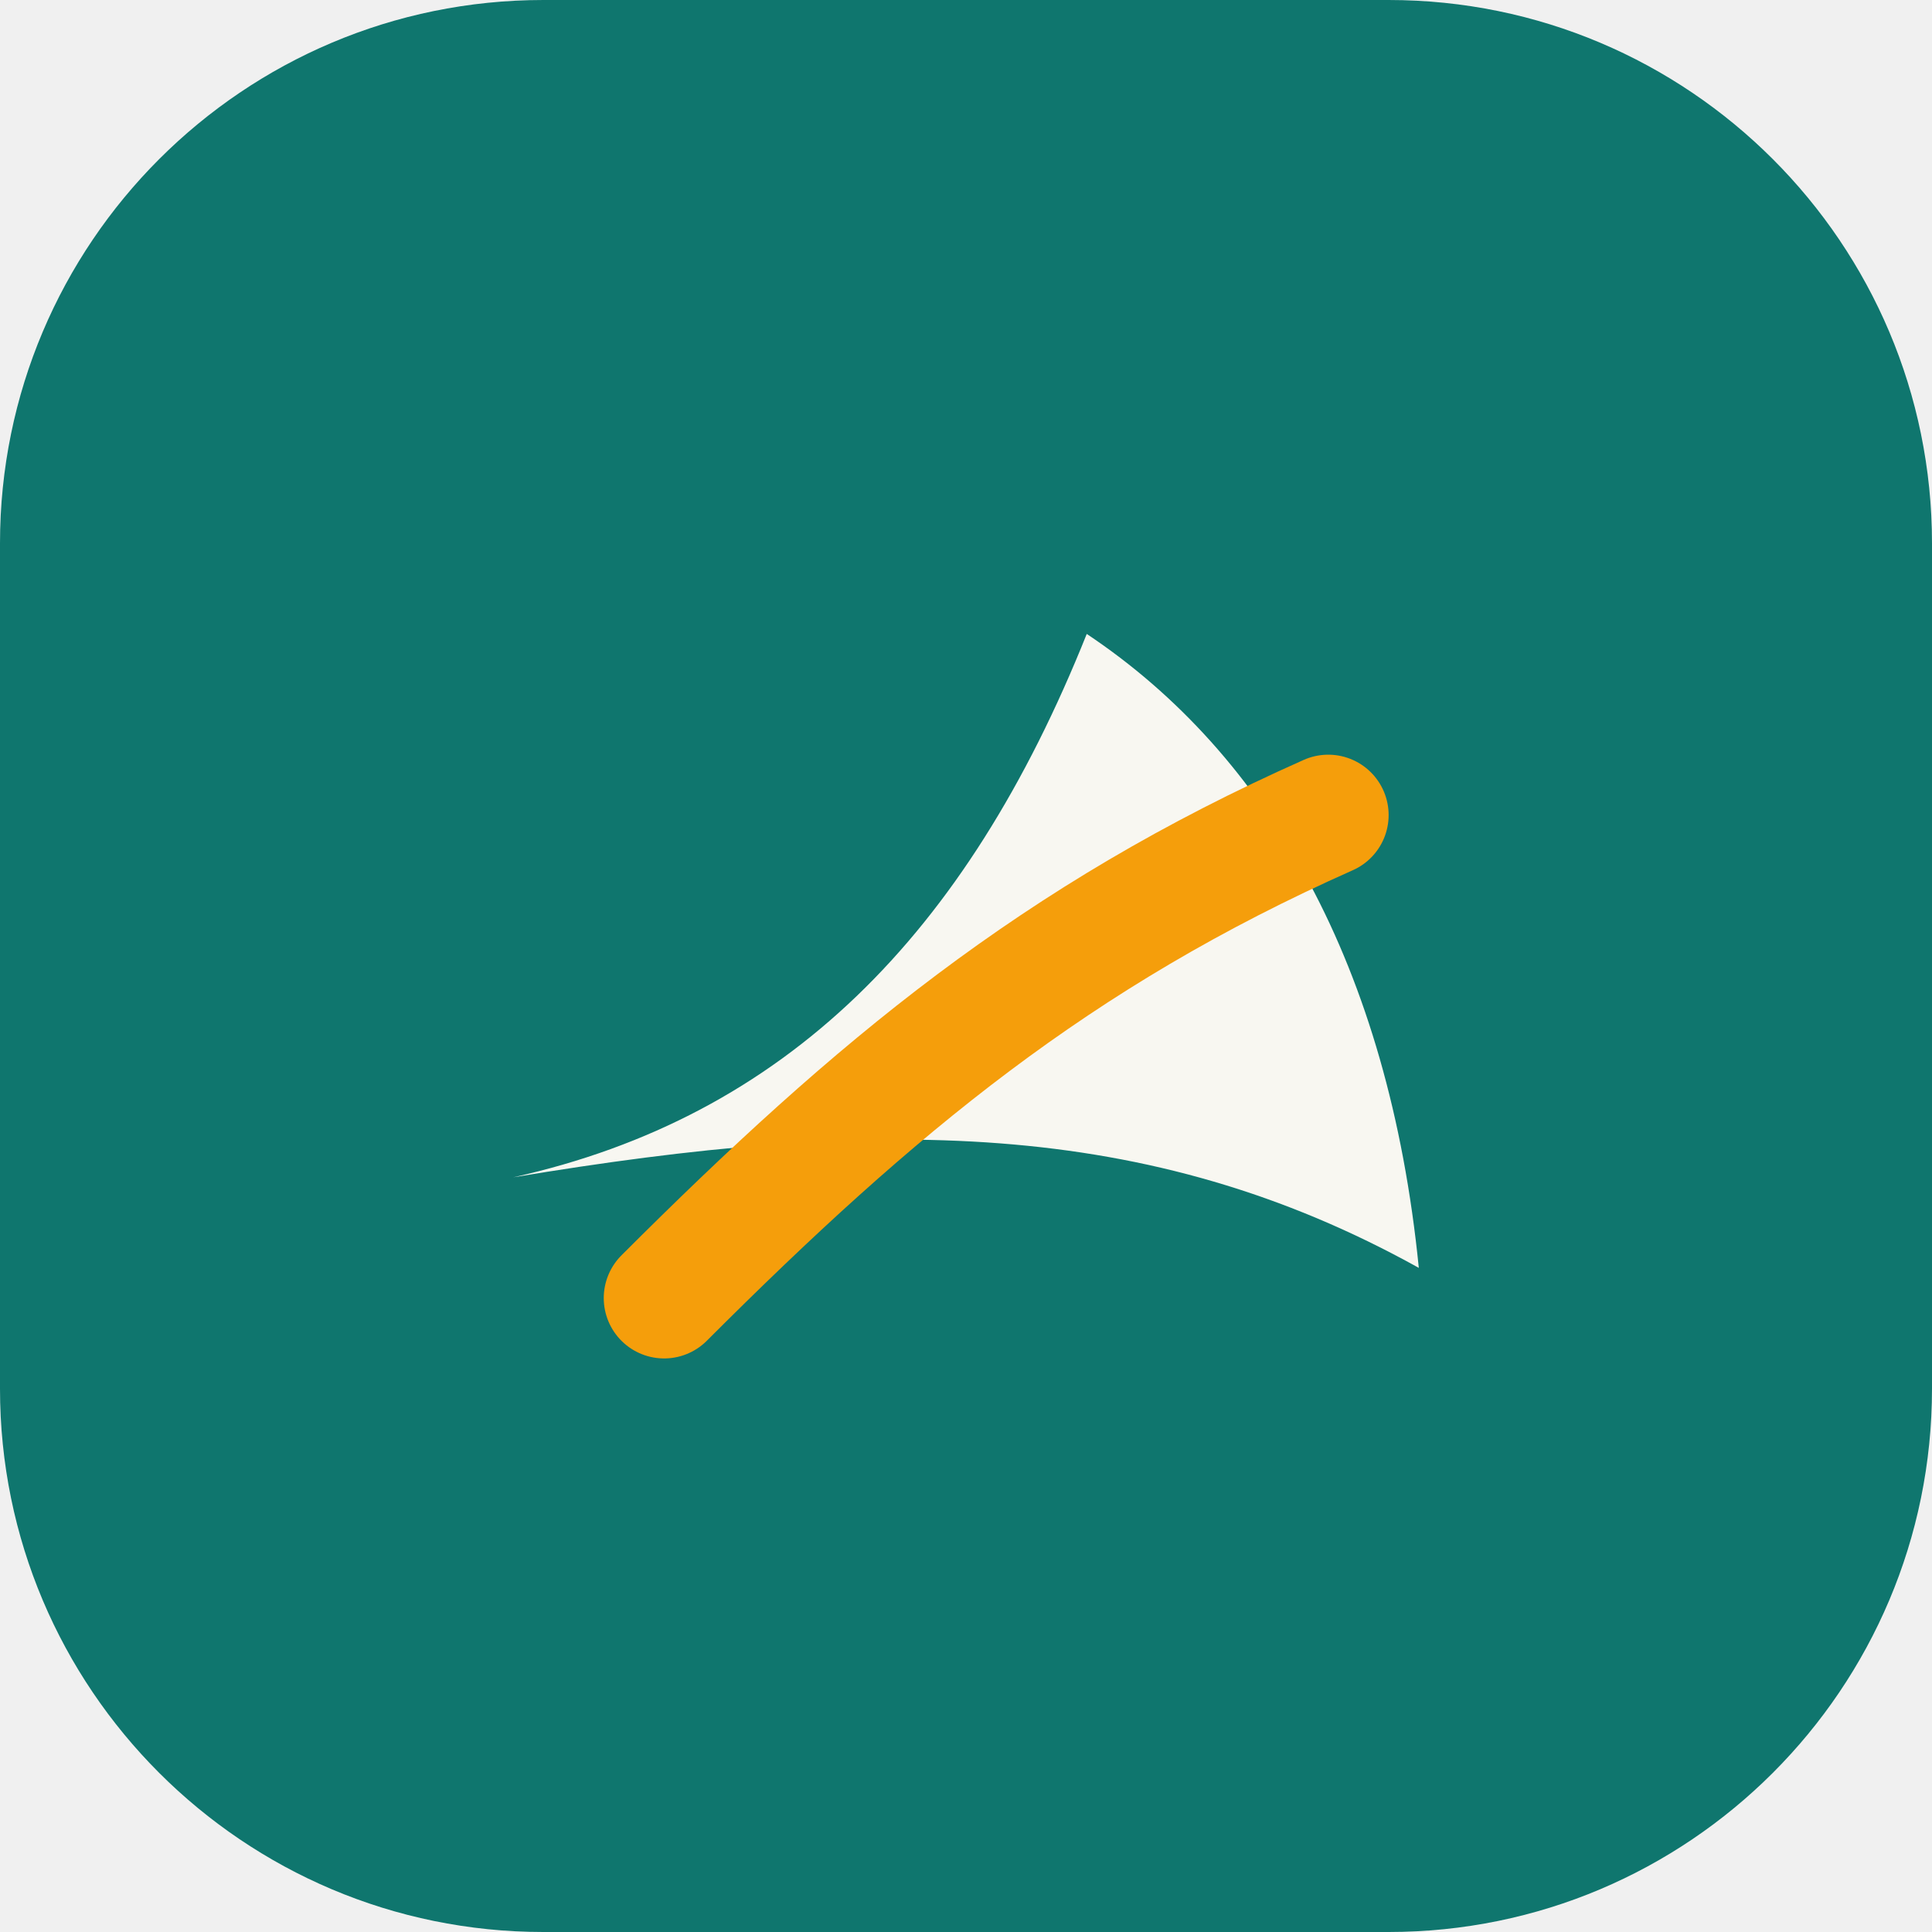
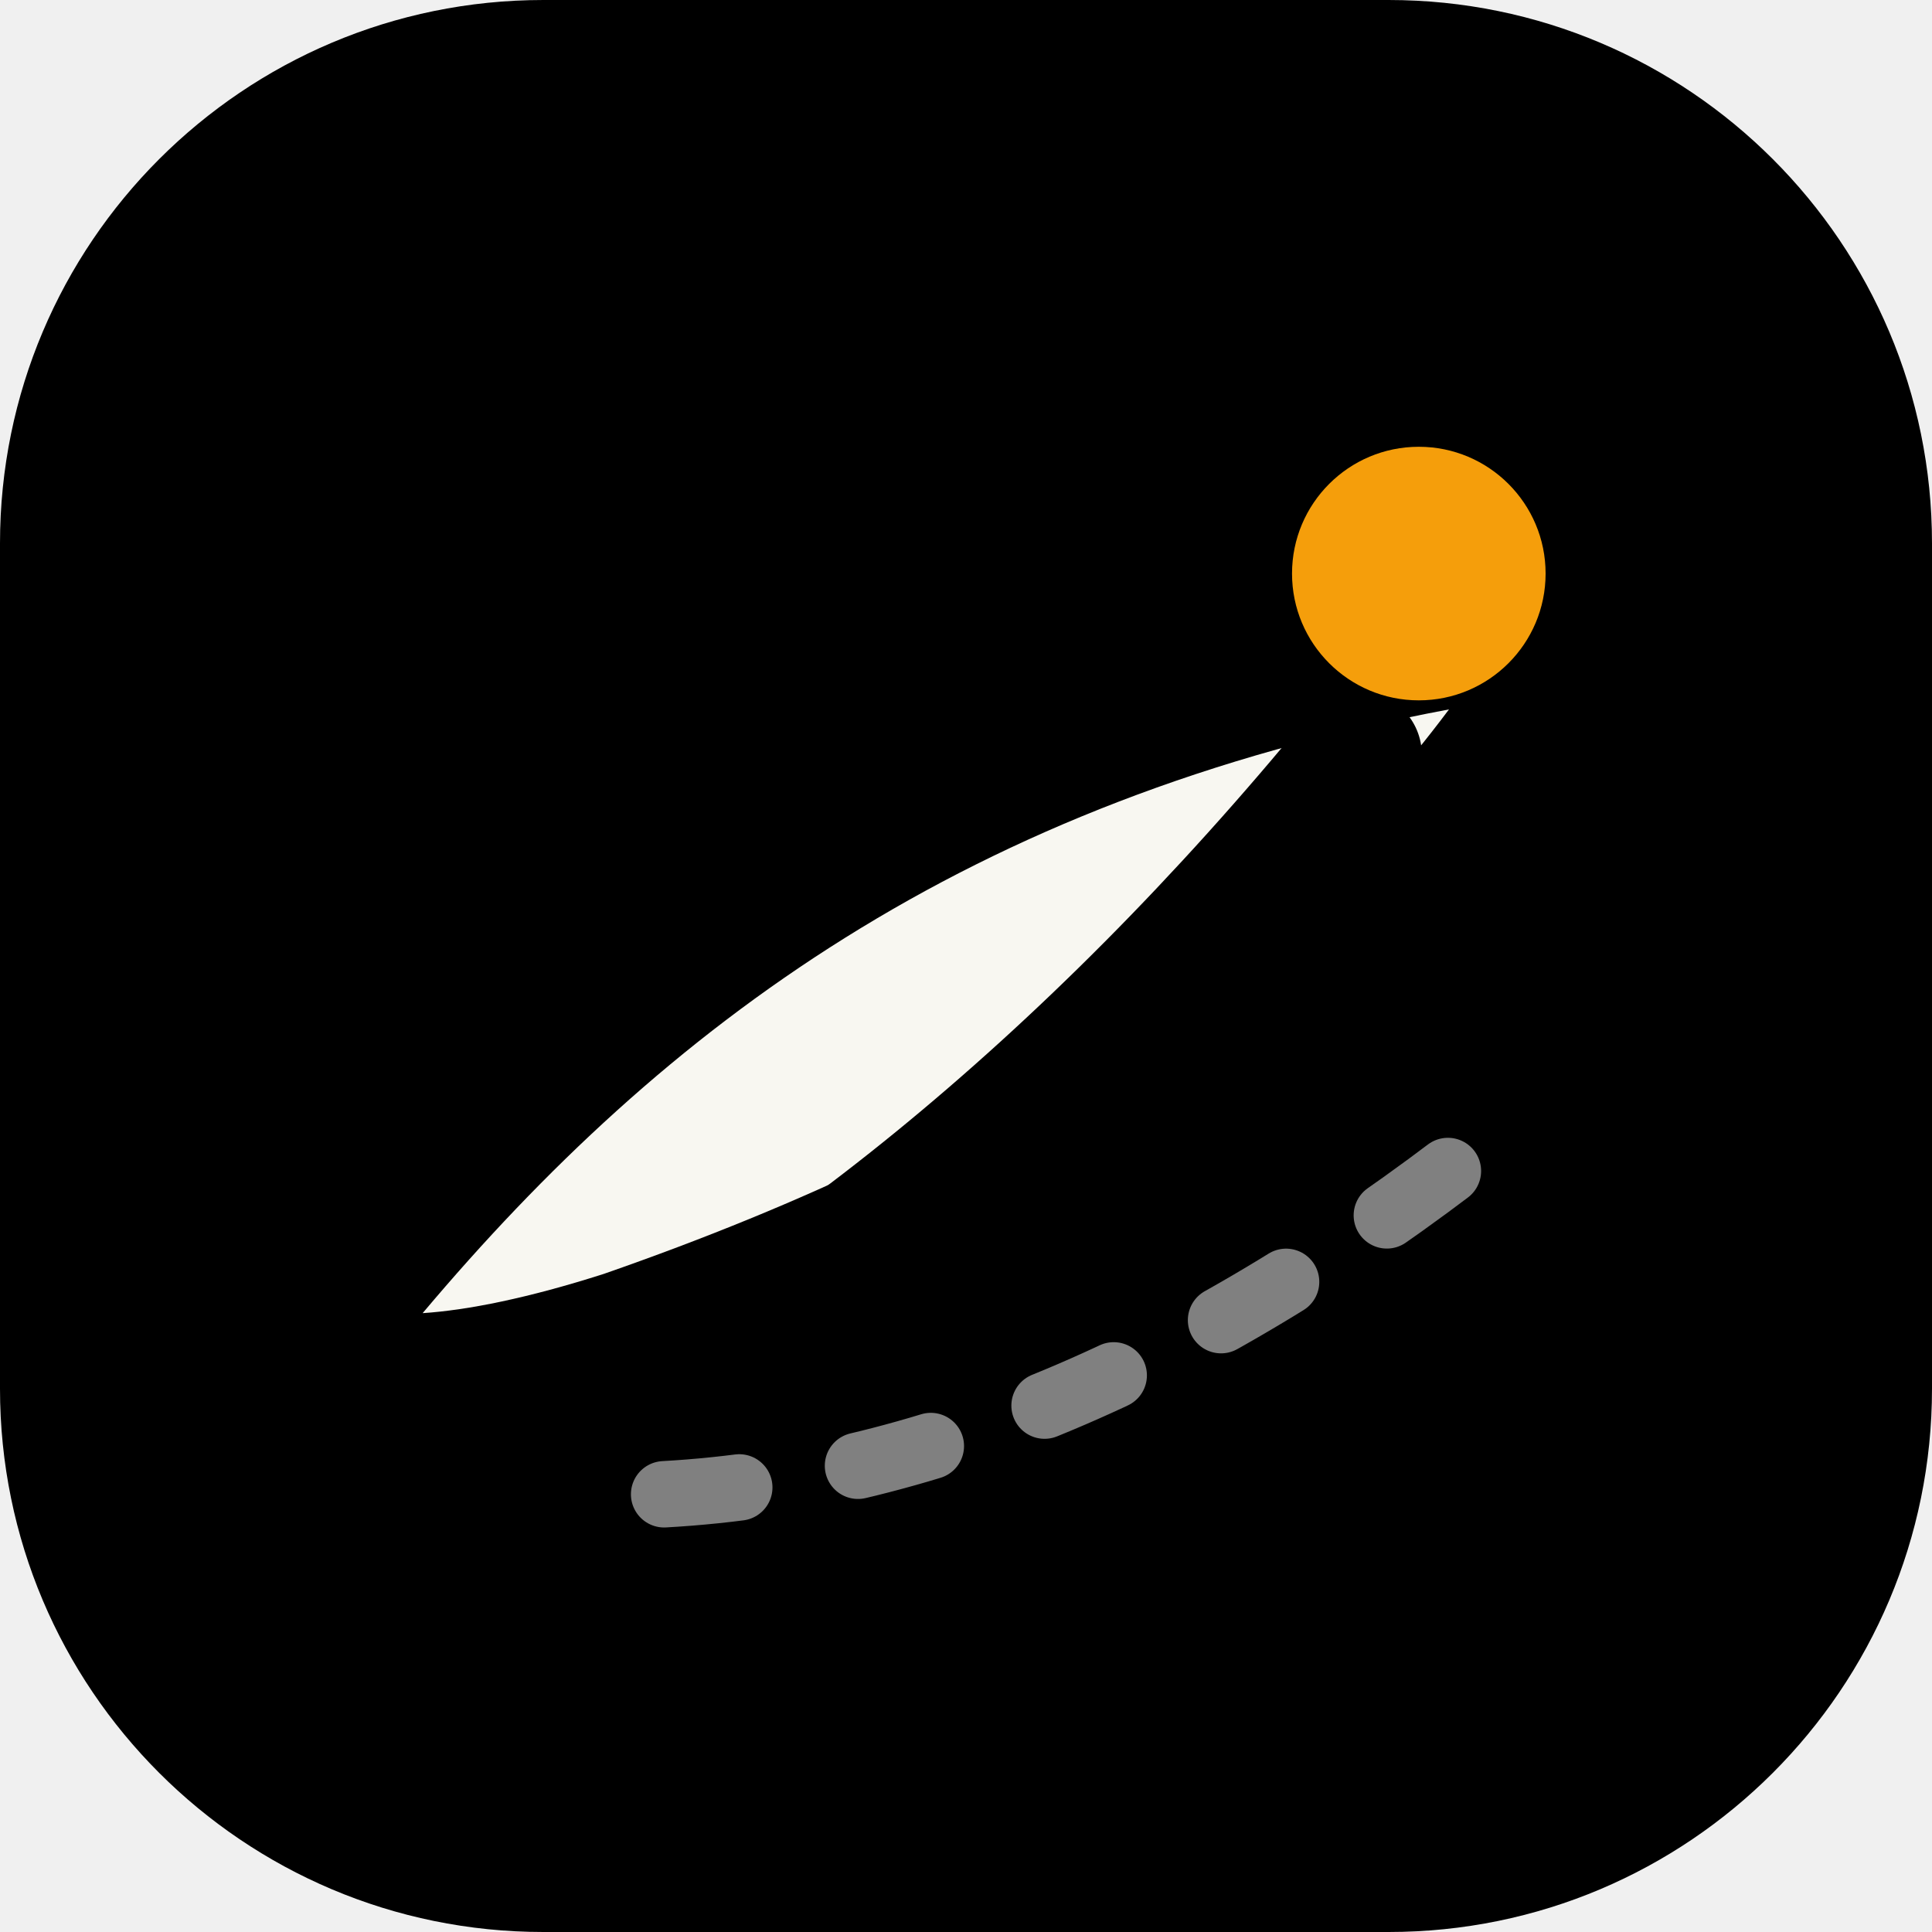
- <svg xmlns="http://www.w3.org/2000/svg" viewBox="0 0 64 64">
-   <rect width="64" height="64" rx="18" fill="#0f766e" />
-   <path d="M17 39c9-2 15-8 19-18 6 4 10 11 11 21-9-5-18-5-30-3Z" fill="#f8f7f1" />
-   <path d="M22 43c7-7 13-12 22-16" fill="none" stroke="#f59e0b" stroke-width="4" stroke-linecap="round" />
+ <svg xmlns="http://www.w3.org/2000/svg" viewBox="0 0 64 64" fill="none">
+   <defs>
+     <linearGradient id="sm-icon-bg" x1="0%" y1="0%" x2="100%" y2="100%">
+       <stop offset="0%" stopColor="#082b26" />
+       <stop offset="100%" stopColor="#0f766e" />
+     </linearGradient>
+     <linearGradient id="sm-icon-glow" x1="0%" y1="100%" x2="100%" y2="0%">
+       <stop offset="0%" stopColor="#38bdf8" />
+       <stop offset="50%" stopColor="#34d399" />
+       <stop offset="100%" stopColor="#fbbf24" />
+     </linearGradient>
+   </defs>
+   <rect width="64" height="64" rx="18" fill="url(#sm-icon-bg)" />
+   <path d="M14 43.5C22 34 32 26.5 48 23.5C42 31.5 33.5 37.5 20 42.2C17.5 43 15.5 43.4 14 43.5Z" fill="#f8f7f1" />
+   <path d="M17 48C26 44 36 36 45 25" stroke="url(#sm-icon-glow)" stroke-width="4.2" stroke-linecap="round" />
+   <circle cx="47" cy="19" r="4.2" fill="#f59e0b" />
+   <path d="M22 49.5C31 49 40 45 49 38" stroke="#ffffff" stroke-width="2.2" stroke-linecap="round" stroke-dasharray="2.5 4" opacity="0.5" />
</svg>
